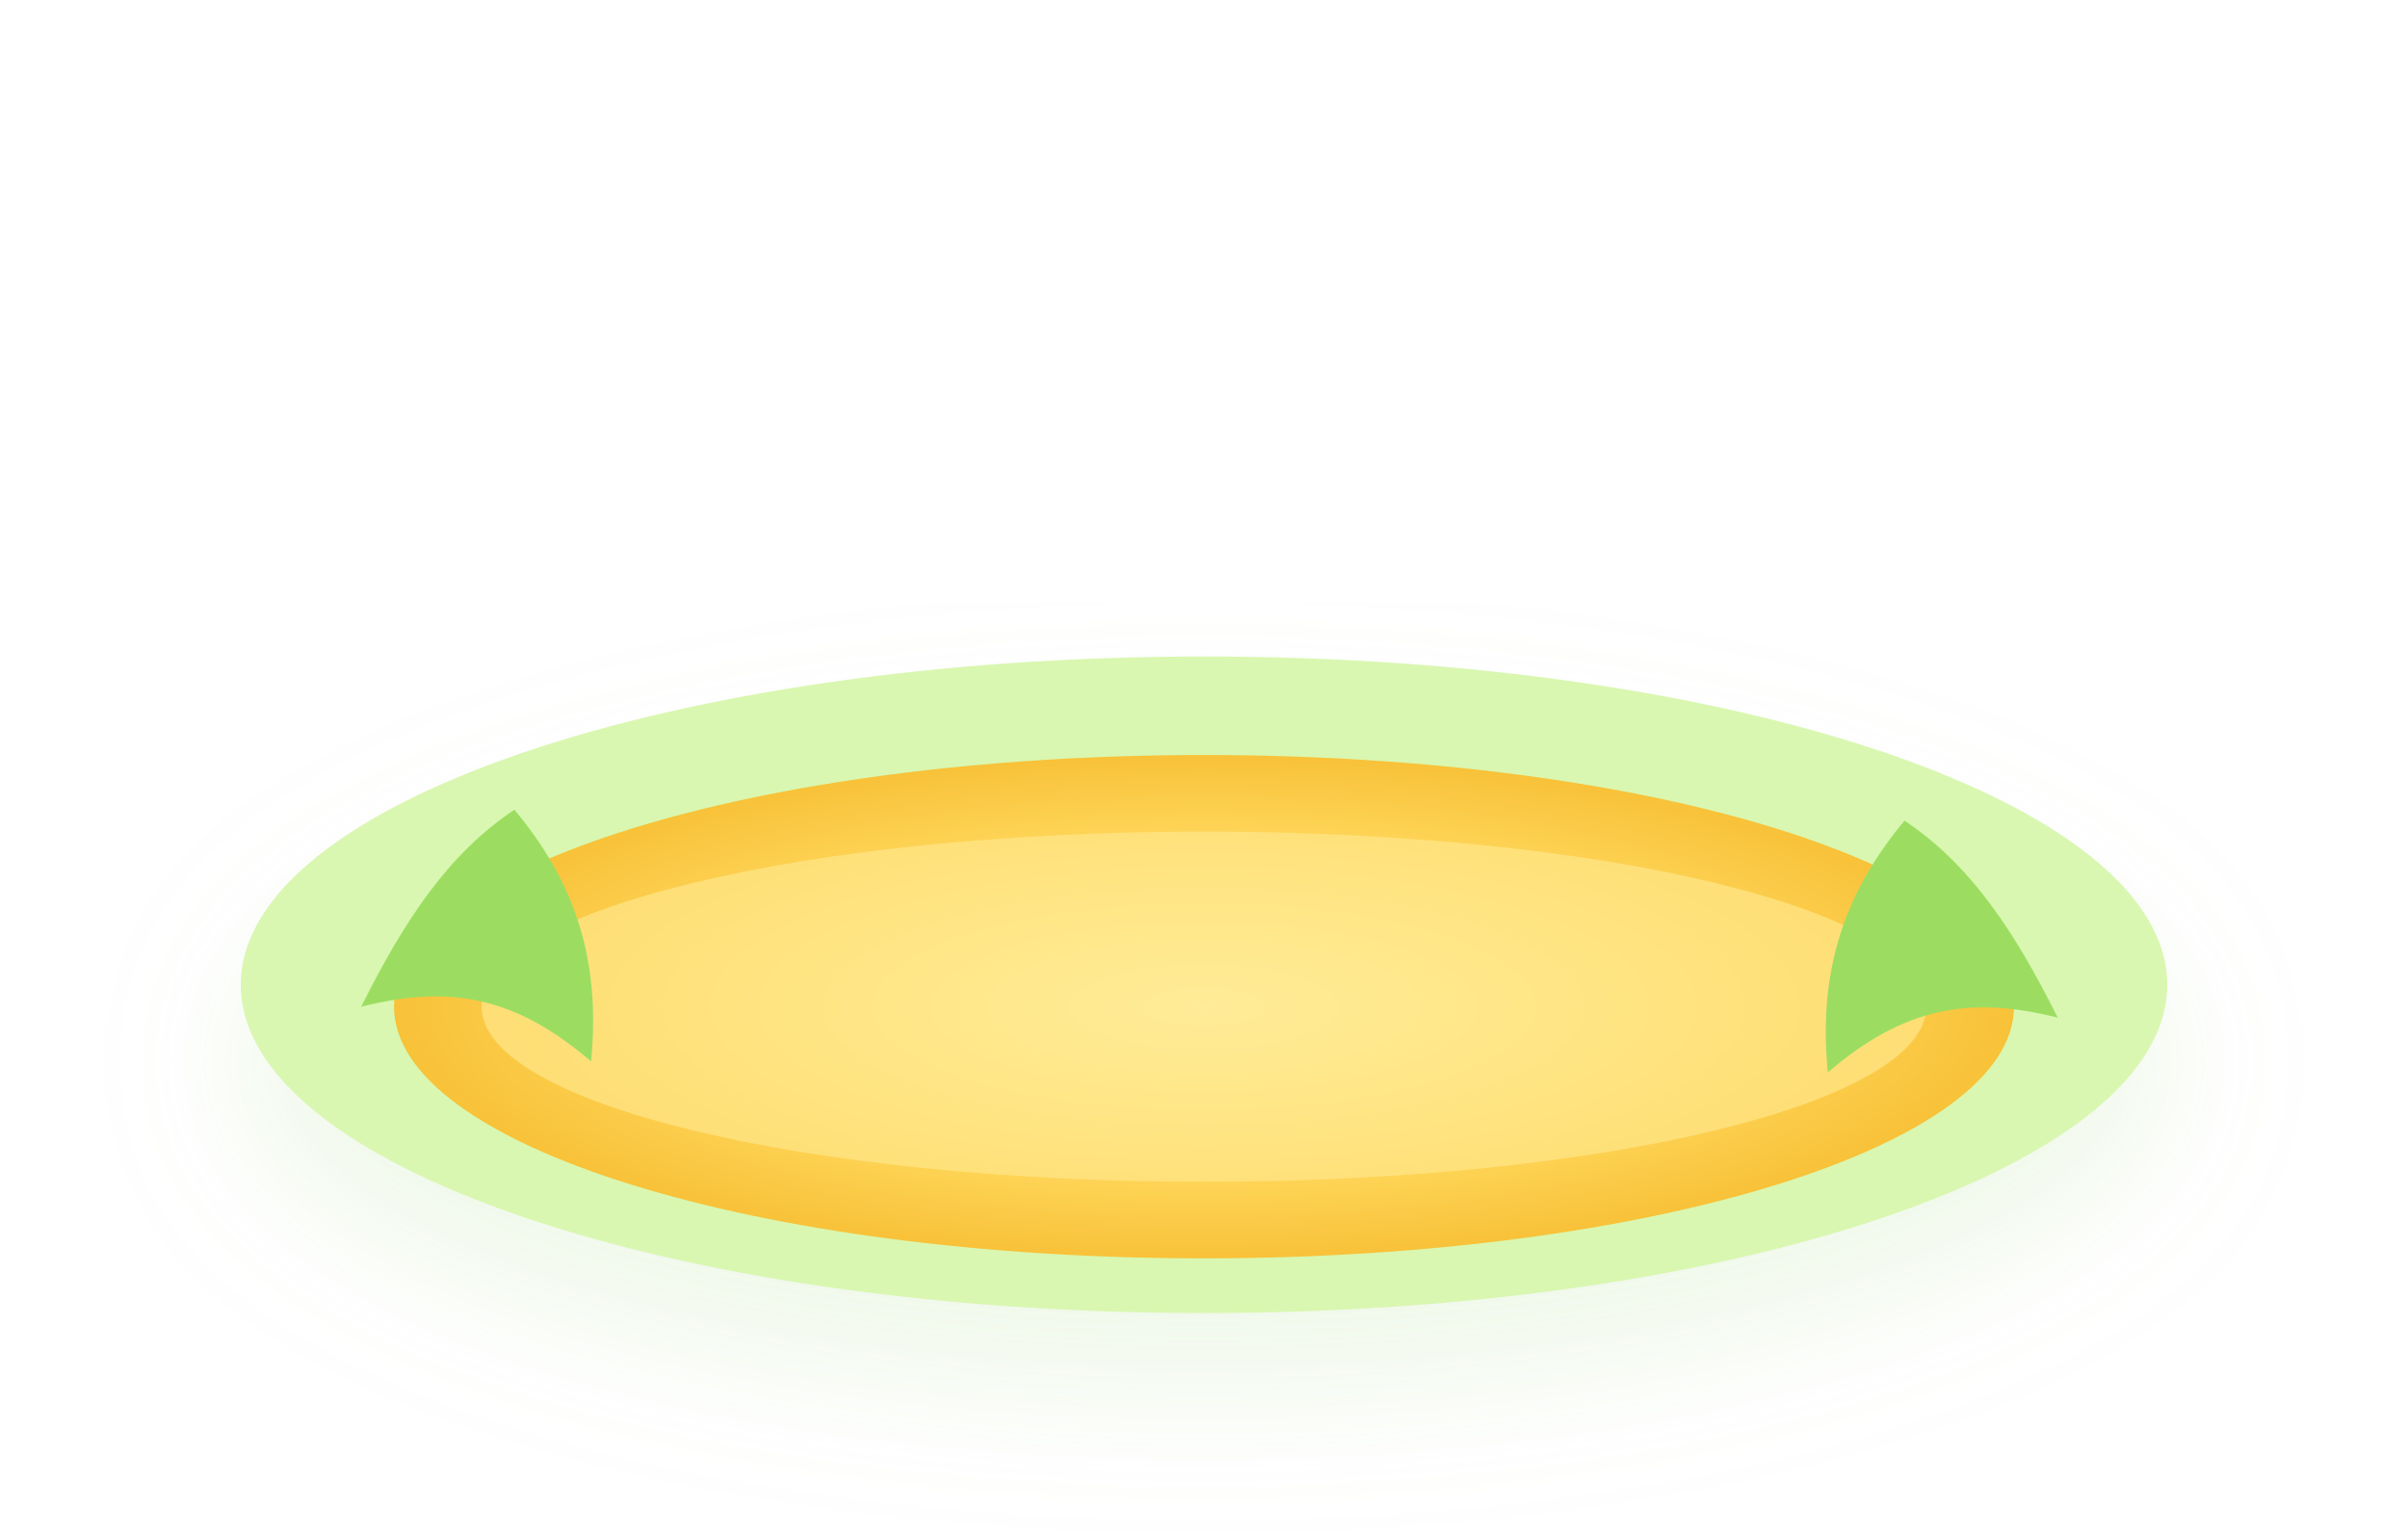
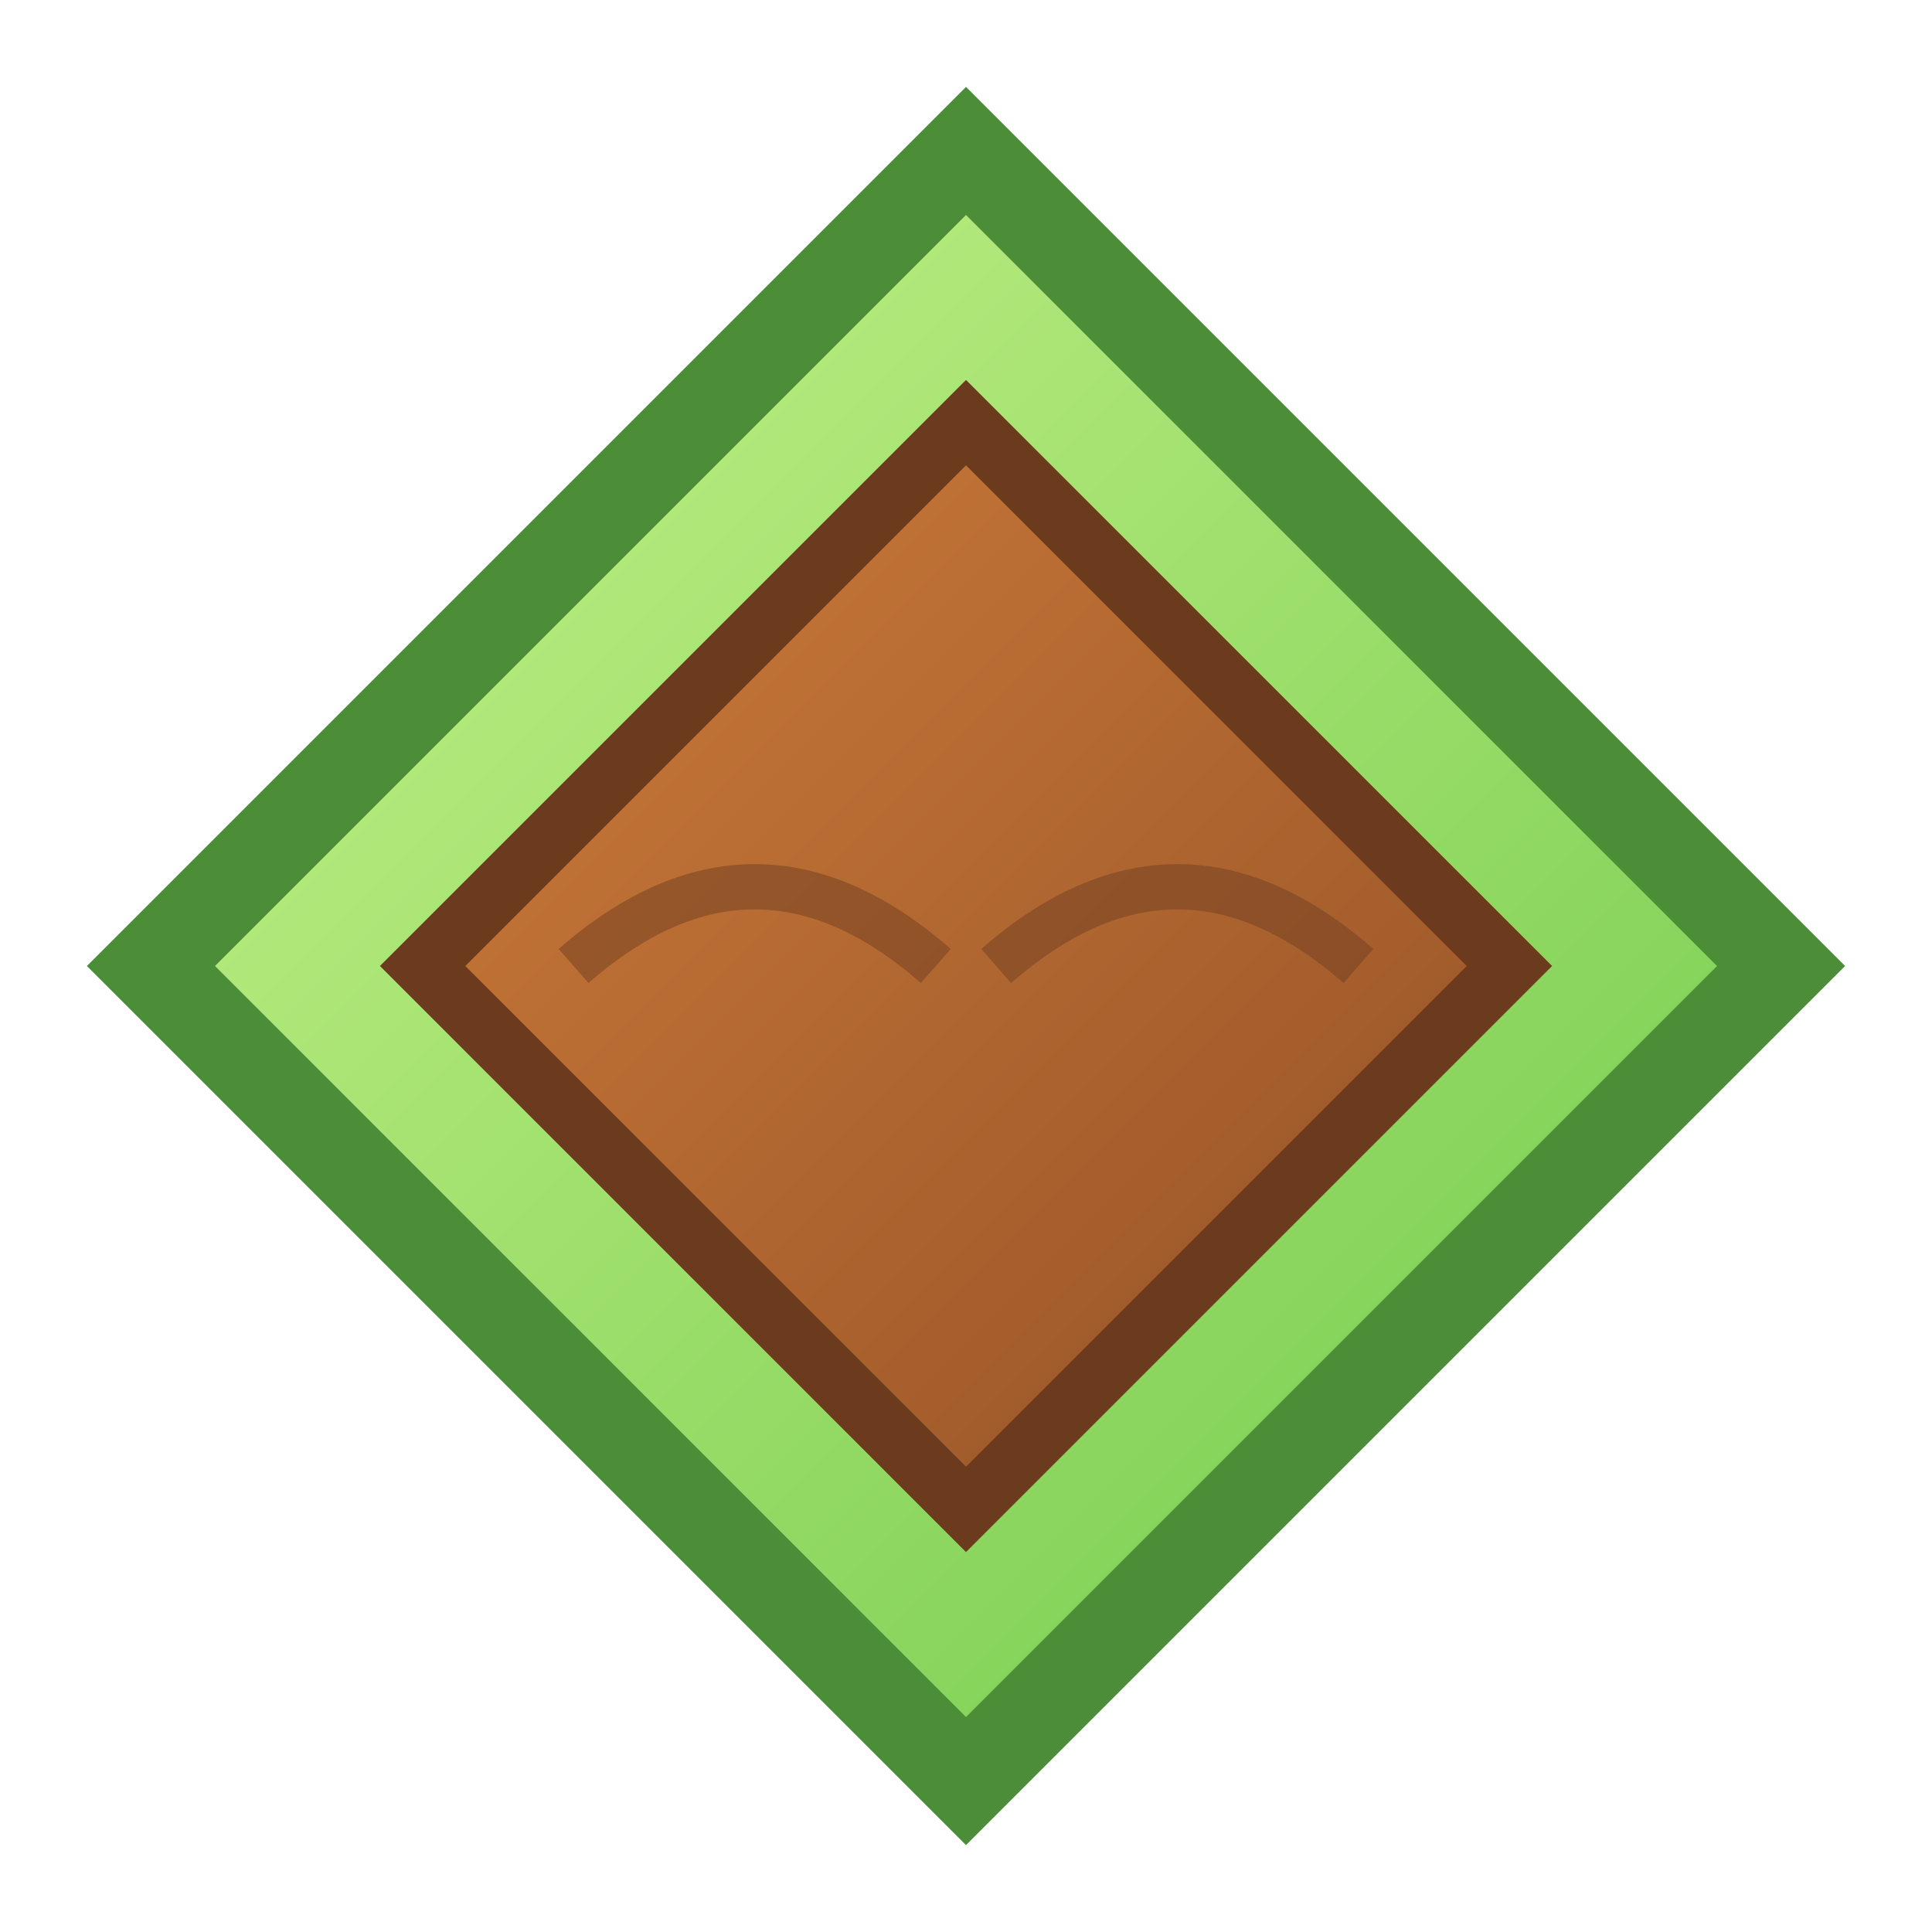
- <svg xmlns="http://www.w3.org/2000/svg" viewBox="0 0 220 140">
+ <svg xmlns="http://www.w3.org/2000/svg" viewBox="0 0 128 128">
  <defs>
-     <radialGradient id="g" cx="50%" cy="50%" r="60%">
-       <stop offset="0%" stop-color="#fff7b7" />
-       <stop offset="55%" stop-color="#ffd65a" />
-       <stop offset="100%" stop-color="#f3b625" />
-     </radialGradient>
-     <filter id="shadow" x="-20%" y="-20%" width="140%" height="160%">
-       <feDropShadow dx="0" dy="7" stdDeviation="6" flood-color="#8ccf62" flood-opacity="0.25" />
-     </filter>
+     <linearGradient id="g1" x1="0" x2="1" y1="0" y2="1">
+       <stop offset="0" stop-color="#c9f38c" />
+       <stop offset="1" stop-color="#6fc94a" />
+     </linearGradient>
+     <linearGradient id="soil" x1="0" x2="1" y1="0" y2="1">
+       <stop offset="0" stop-color="#cf7d3a" />
+       <stop offset="1" stop-color="#925026" />
+     </linearGradient>
  </defs>
-   <ellipse cx="110" cy="90" rx="88" ry="30" fill="#b9f070" opacity="0.55" filter="url(#shadow)" />
-   <ellipse cx="110" cy="92" rx="74" ry="23" fill="url(#g)" />
-   <ellipse cx="110" cy="92" rx="66" ry="16" fill="#ffe78a" opacity="0.7" />
-   <g fill="#9cdd61">
-     <path d="M47 74c5 6 8 13 7 23-7-6-13-7-21-5 4-8 8-14 14-18z" />
-     <path d="M174 75c-5 6-8 13-7 23 7-6 13-7 21-5-4-8-8-14-14-18z" />
-   </g>
+   <polygon points="64,10 118,64 64,118 10,64" fill="url(#g1)" stroke="#4b8e37" stroke-width="6" />
+   <polygon points="64,28 100,64 64,100 28,64" fill="url(#soil)" stroke="#6c3b1e" stroke-width="4" />
+   <path d="M38 64c8-7 16-7 24 0M66 64c8-7 16-7 24 0" stroke="#774122" stroke-width="3" fill="none" opacity=".55" />
</svg>
